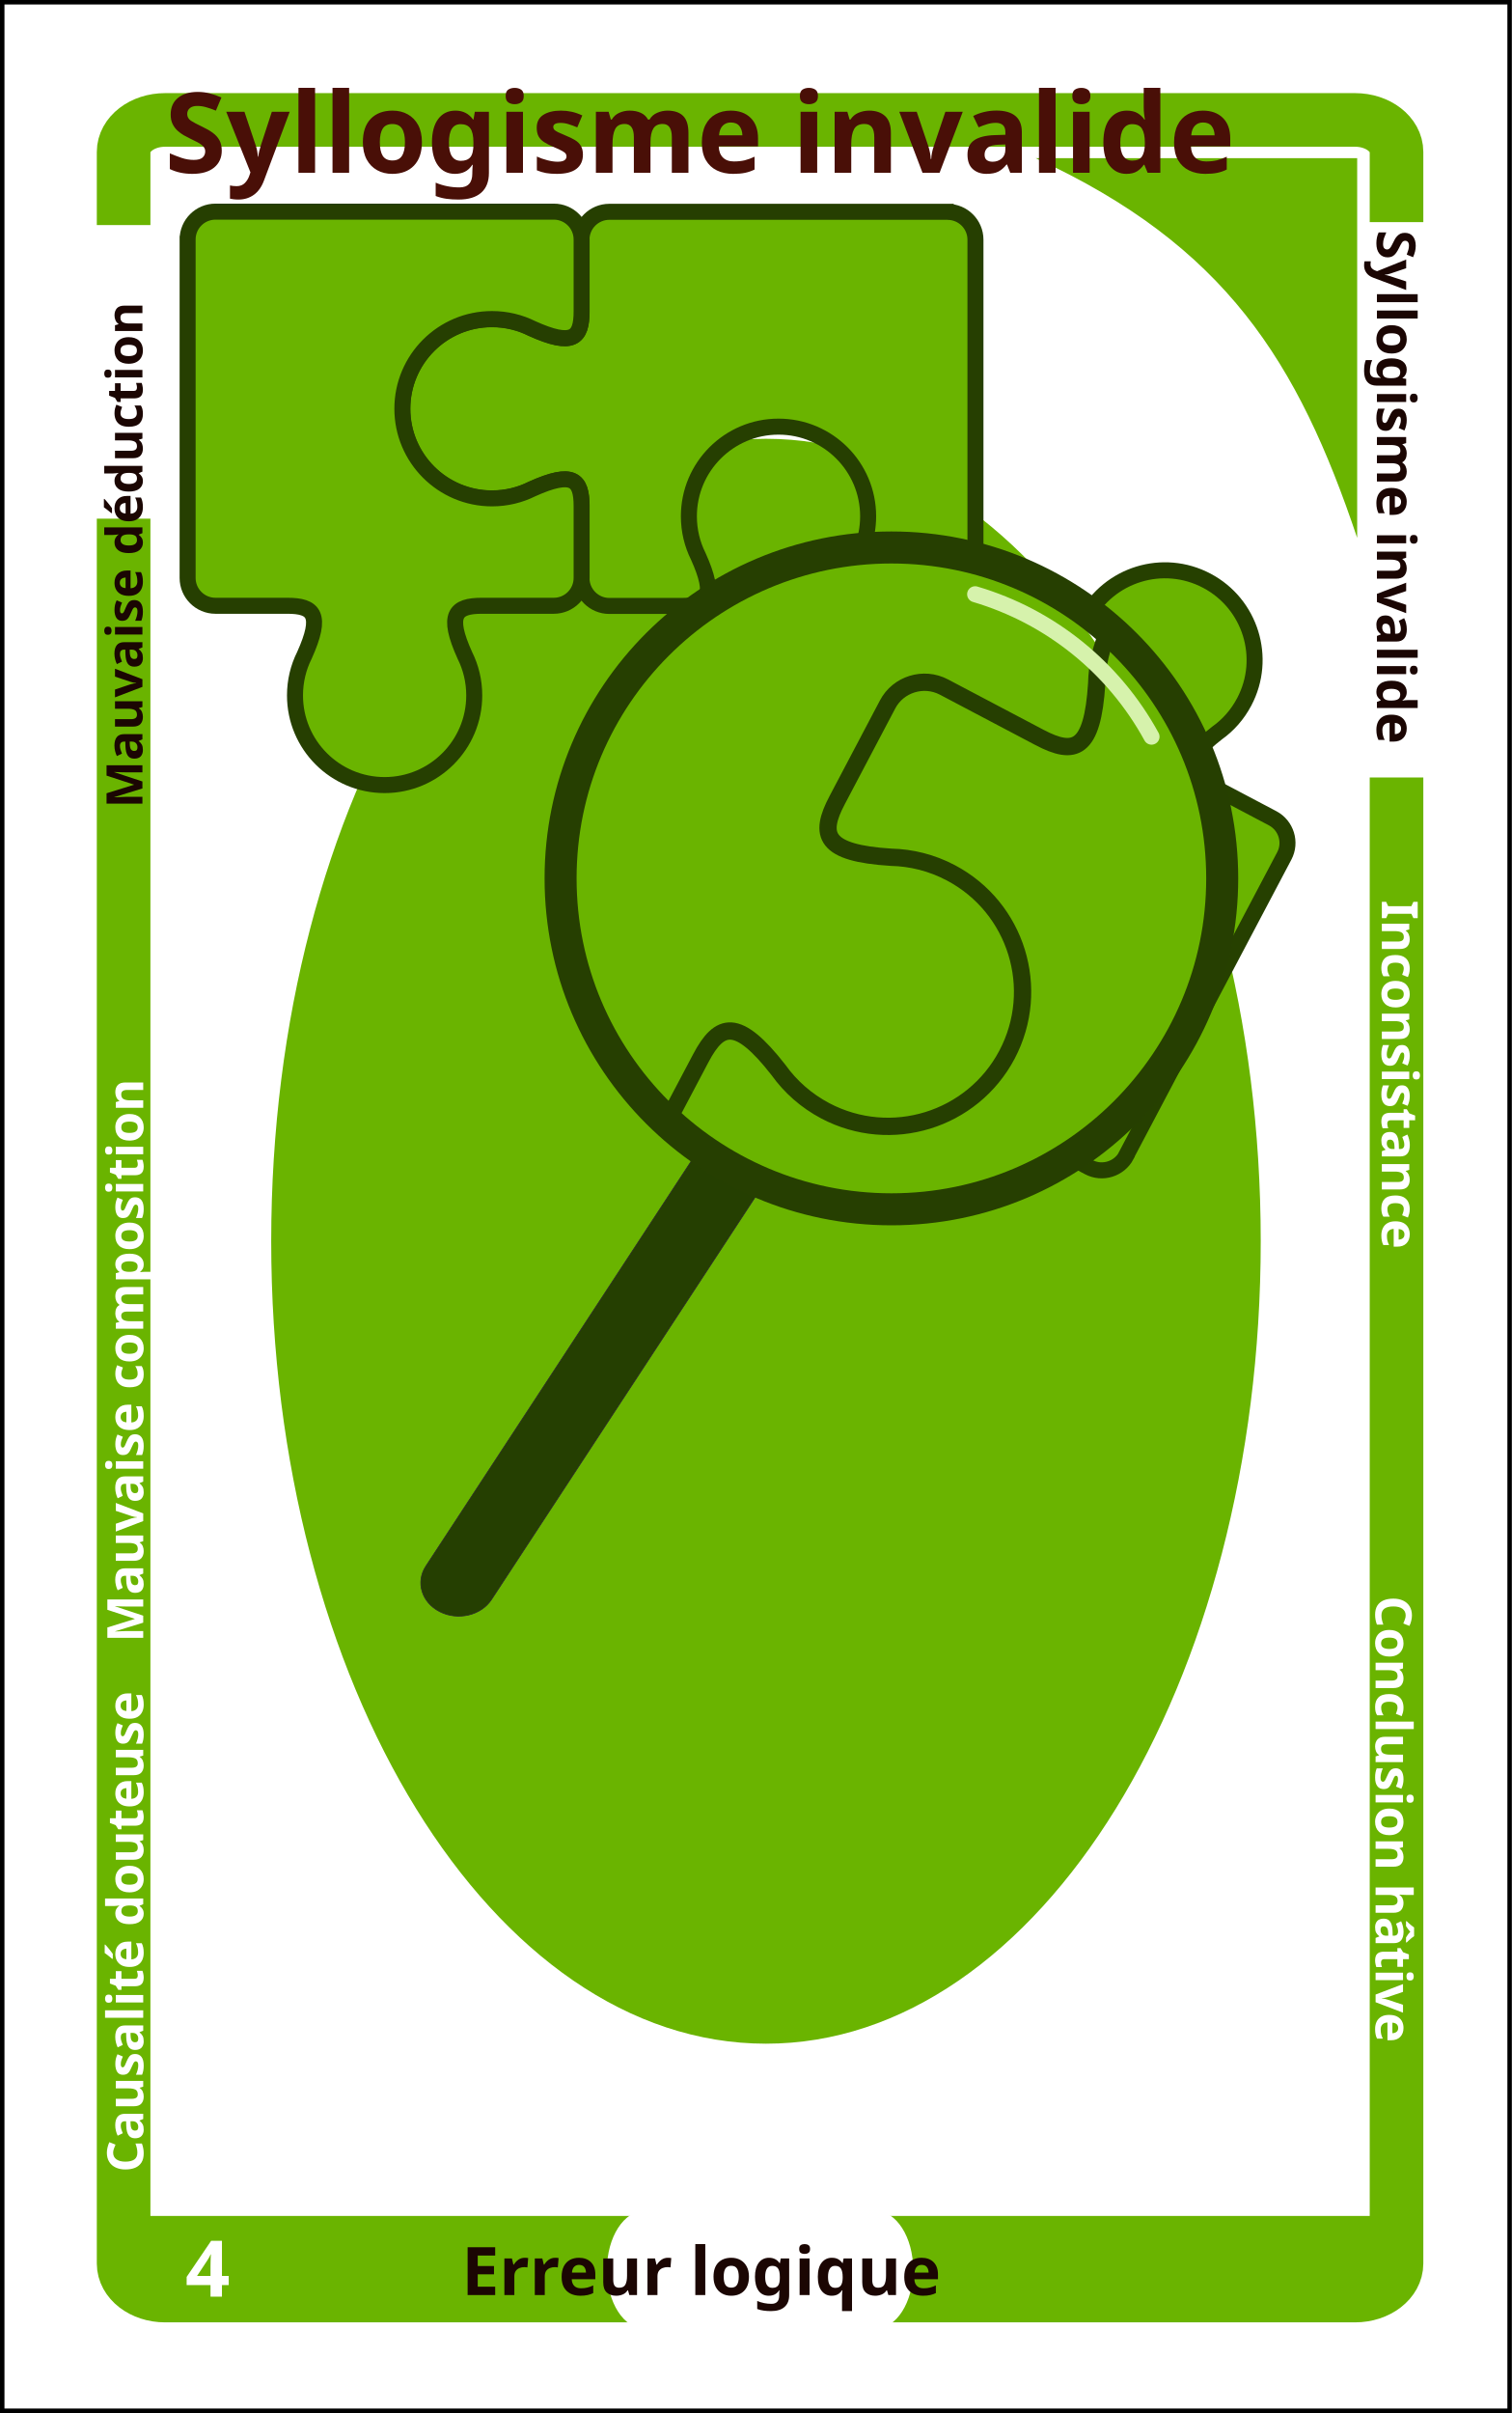
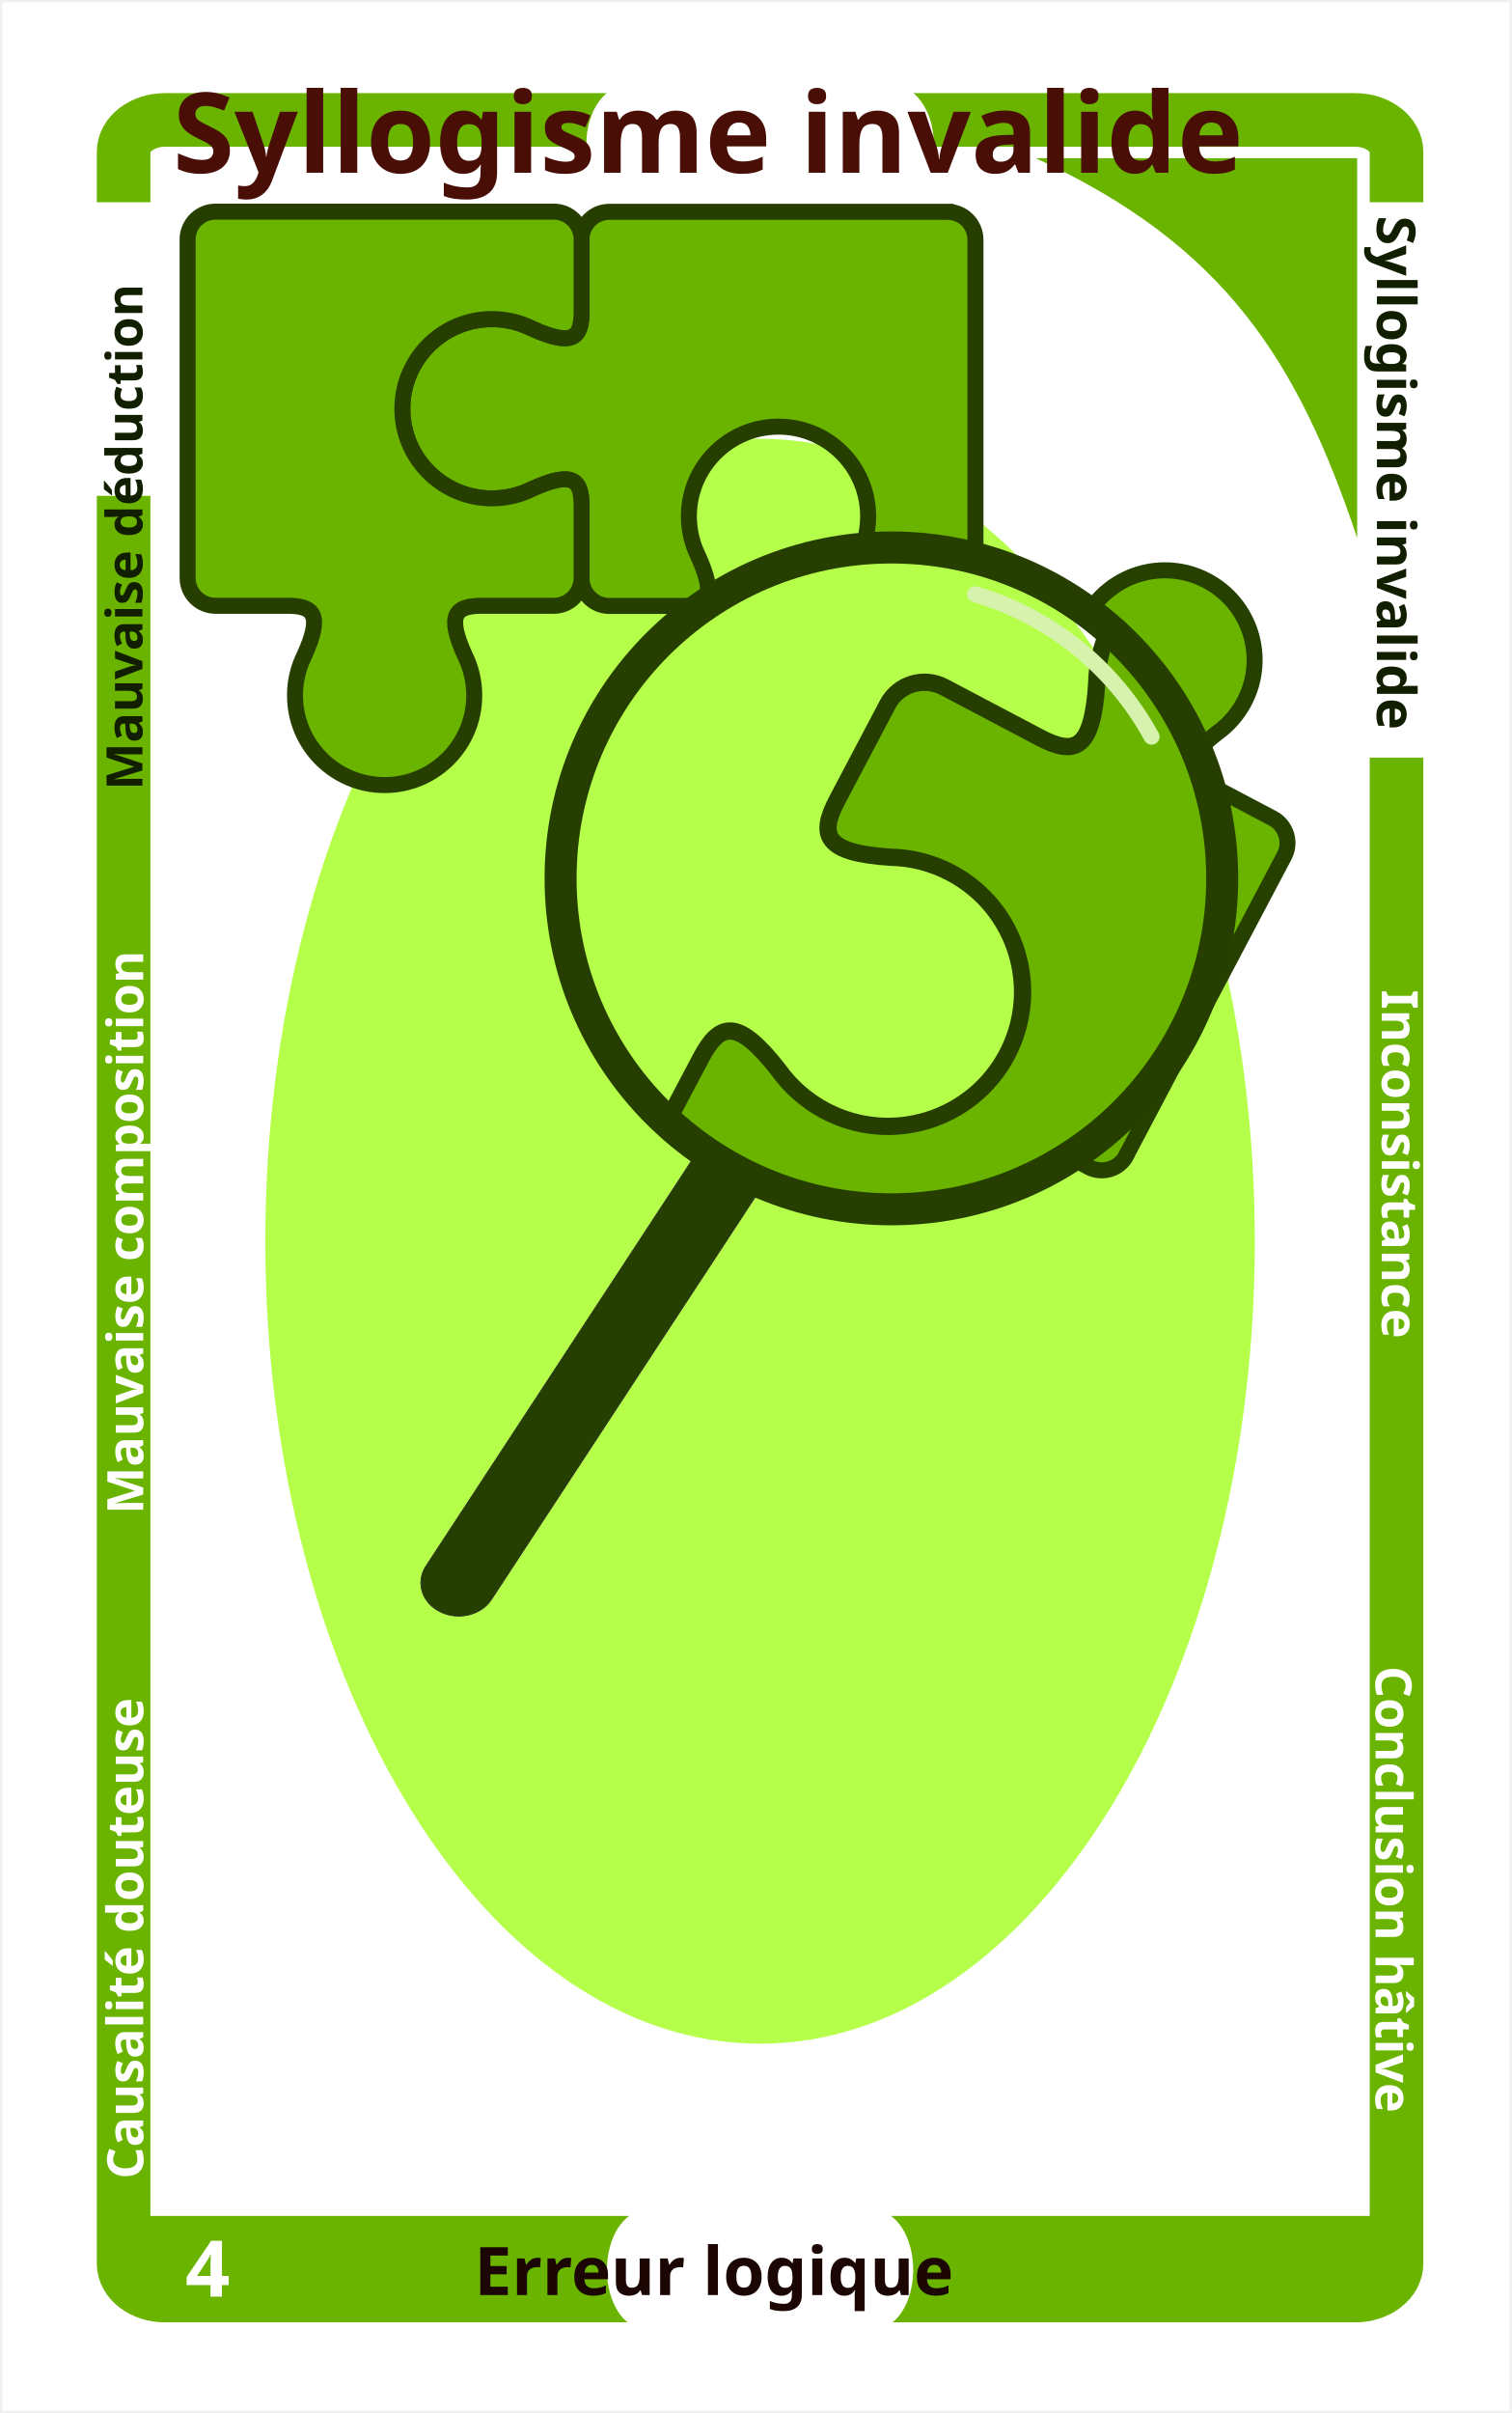
<svg xmlns="http://www.w3.org/2000/svg" height="152.428mm" id="svg6779" version="1.1" viewBox="0 0 338.5 540.1" width="95.532mm">
  <defs id="defs6781" />
  <g id="layer1" transform="translate(-190.75,-64.66936)">
-     <rect height="539.1" id="rect4326-0-3-6-4-3-2-61-6-9-9-5-0-7-0-5-8-8-9-4" style="fill:#ffffff;fill-opacity:1;stroke:#000000;stroke-opacity:1" width="337.5" x="191.25" y="65.169" />
+     <rect height="539.1" id="rect4326-0-3-6-4-3-2-61-6-9-9-5-0-7-0-5-8-8-9-4" style="fill:#ffffff;fill-opacity:1;stroke:none;stroke-opacity:1" width="337.5" x="191.25" y="65.169" />
    <rect height="486.971" id="rect2985-3-0-7-7-6-9-6-2-0-3-5-4-5-0-77-3-1-3-5-5-4-3-9-7-0-1-8" rx="9.294" ry="7.161" style="fill:#ffffff;fill-opacity:1;stroke:#6ab400;stroke-width:12;stroke-miterlimit:4;stroke-dasharray:none;stroke-dashoffset:0;stroke-opacity:1" width="285.002" x="218.427" y="91.512" />
-     <g id="g4435-8" transform="translate(1694.316,1481.214)">
-       <ellipse cx="-1332.067" cy="-1138.72" id="oval" rx="110.776" ry="179.613" style="fill:#6ab400;fill-opacity:1;stroke:none;stroke-width:3;stroke-miterlimit:4;stroke-dasharray:none;stroke-opacity:1" />
-       <path d="m -1199.695,-1381.147 v 85 c -13.254,-39.476 -29.508,-65.453 -72,-85 z" id="path9668-2-1-0-7-4-7" style="fill:#6ab400;fill-opacity:1;fill-rule:evenodd;stroke:none;stroke-width:1px;stroke-linecap:butt;stroke-linejoin:miter;stroke-opacity:1" />
-     </g>
-     <rect height="15" id="sfam_1_active" style="fill:#ffffff;fill-opacity:1;stroke:none;stroke-width:5.838;stroke-linecap:round;stroke-linejoin:bevel;stroke-miterlimit:4;stroke-dasharray:none;stroke-dashoffset:0;stroke-opacity:1;display:none;" transform="rotate(90)" width="65.714" x="484.422" y="-225.571" />
-     <rect height="15" id="sfam_2_active" style="fill:#ffffff;fill-opacity:1;stroke:none;stroke-width:5.838;stroke-linecap:round;stroke-linejoin:bevel;stroke-miterlimit:4;stroke-dasharray:none;stroke-dashoffset:0;stroke-opacity:1;display:none;" transform="rotate(90)" width="65.714" x="323.172" y="-225.571" />
-     <rect height="15" id="sfam_3_active" style="fill:#ffffff;fill-opacity:1;stroke:none;stroke-width:5.838;stroke-linecap:round;stroke-linejoin:bevel;stroke-miterlimit:4;stroke-dasharray:none;stroke-dashoffset:0;stroke-opacity:1" transform="rotate(90)" width="65.714" x="115.047" y="-225.571" />
-     <text id="sfam_3" style="font-style:normal;font-variant:normal;font-weight:bold;font-stretch:normal;font-size:11.25px;line-height:0%;font-family:stix;-inkscape-font-specification:'stix, bold';font-variant-ligatures:normal;font-variant-caps:normal;font-variant-numeric:normal;font-feature-settings:normal;text-align:end;letter-spacing:0px;word-spacing:0px;writing-mode:lr;text-anchor:end;fill:#1b0603;fill-opacity:1;stroke:none;" transform="rotate(-90)" x="-117.608" xml:space="preserve" y="222.637">
-       <tspan id="tspan4214-27-1-2-9-7-6-4-1-1-1-3-9-59-96-1-6-2-1-8-8-2-7-4-5-4-7-3" style="font-style:normal;font-variant:normal;font-weight:bold;font-stretch:normal;font-size:11.25px;line-height:0%;font-family:stix;-inkscape-font-specification:'stix, bold';font-variant-ligatures:normal;font-variant-caps:normal;font-variant-numeric:normal;font-feature-settings:normal;text-align:end;letter-spacing:0px;word-spacing:0px;writing-mode:lr;text-anchor:end;fill:#1b0603;fill-opacity:1;stroke:none;" x="-117.608" y="222.637">Mauvaise déduction</tspan>
+     <ellipse cx="360.928" cy="342.494" id="oval" rx="110.776" ry="179.613" style="fill:#b5ff4b;fill-opacity:1;stroke:none;stroke-width:3;stroke-miterlimit:4;stroke-dasharray:none;stroke-opacity:1" />
+     <path d="m 494.621,100.068 0,85 c -13.254,-39.476 -29.508,-65.453 -72,-85 z" id="path9668-2-1-0-7-4-7" style="fill:#6ab400;fill-opacity:1;fill-rule:evenodd;stroke:none;stroke-width:1px;stroke-linecap:butt;stroke-linejoin:miter;stroke-opacity:1" />
+     <rect height="15" id="sfam_1_active" style="fill:#ffffff;fill-opacity:1;stroke:none;stroke-width:5.838;stroke-linecap:round;stroke-linejoin:bevel;stroke-miterlimit:4;stroke-dasharray:none;stroke-dashoffset:0;stroke-opacity:1;display:none;" transform="matrix(0,1,-1,0,0,0)" width="65.714" x="489.784" y="-225.571" />
+     <rect height="15" id="sfam_2_active" style="fill:#ffffff;fill-opacity:1;stroke:none;stroke-width:5.838;stroke-linecap:round;stroke-linejoin:bevel;stroke-miterlimit:4;stroke-dasharray:none;stroke-dashoffset:0;stroke-opacity:1;display:none;" transform="matrix(0,1,-1,0,0,0)" width="65.714" x="300.014" y="-225.571" />
+     <rect height="15" id="sfam_3_active" style="fill:#ffffff;fill-opacity:1;stroke:none;stroke-width:5.838;stroke-linecap:round;stroke-linejoin:bevel;stroke-miterlimit:4;stroke-dasharray:none;stroke-dashoffset:0;stroke-opacity:1" transform="matrix(0,1,-1,0,0,0)" width="65.714" x="109.941" y="-225.571" />
+     <text id="sfam_3" style="font-style:normal;font-variant:normal;font-weight:bold;font-stretch:normal;font-size:11.25px;line-height:0%;font-family:stix;-inkscape-font-specification:'stix, bold';text-align:end;letter-spacing:0px;word-spacing:0px;writing-mode:lr-tb;text-anchor:end;fill:#121e00;fill-opacity:1;stroke:none" transform="matrix(0,-1,1,0,0,0)" x="-113.581" xml:space="preserve" y="222.637">
+       <tspan id="tspan4214-27-1-2-9-7-6-4-1-1-1-3-9-59-96-1-6-2-1-8-8-2-7-4-5-4-7-3" style="font-style:normal;font-variant:normal;font-weight:bold;font-stretch:normal;font-size:11.25px;line-height:0%;font-family:stix;-inkscape-font-specification:'stix, bold';text-align:end;letter-spacing:0px;word-spacing:0px;writing-mode:lr-tb;text-anchor:end;fill:#121e00;fill-opacity:1;stroke:none" x="-113.581" y="222.637">Mauvaise déduction</tspan>
    </text>
    <g id="illustration" transform="translate(186.6066,-39.77101)">
      <g id="655" transform="matrix(1.097615,0,0,1.097615,783.3613,-117.3763)">
        <path class="fil1 str1" d="m -516.6,245.283 h -69.029 c -3.119,0 -5.671,2.54 -5.671,5.671 v 14.673 c 0,5.415 -1.805,7.219 -10.116,3.476 -2.451,-1.226 -5.225,-1.916 -8.166,-1.916 -10.094,0 -18.282,8.189 -18.282,18.282 0,10.094 8.189,18.282 18.282,18.282 2.941,0 5.715,-0.691 8.166,-1.916 8.311,-3.755 10.116,-1.939 10.116,3.476 v 14.673 c 0,3.119 2.54,5.671 5.671,5.671 h 14.673 c 5.415,0 7.219,-1.805 3.476,-10.116 -1.226,-2.451 -1.916,-5.225 -1.916,-8.166 0,-10.094 8.189,-18.282 18.282,-18.282 10.094,0 18.282,8.189 18.282,18.282 0,2.351 -0.446,4.601 -1.248,6.662 1.983,-0.178 3.988,-0.267 6.016,-0.267 5.916,0 11.653,0.769 17.124,2.195 v -64.996 c 0,-3.119 -2.54,-5.671 -5.671,-5.671 l 0.022,0.022 z" id="path9544" style="clip-rule:evenodd;fill:#6ab400;fill-opacity:1;fill-rule:evenodd;stroke:#263f01;stroke-width:3.266;stroke-opacity:1;image-rendering:optimizeQuality;shape-rendering:geometricPrecision;text-rendering:geometricPrecision" />
        <path class="fil1 str1" d="m -671.648,250.921 v 69.029 c 0,3.119 2.54,5.671 5.671,5.671 h 14.673 c 5.415,0 7.219,1.805 3.476,10.116 -1.226,2.451 -1.916,5.225 -1.916,8.166 0,10.094 8.189,18.282 18.282,18.282 10.094,0 18.282,-8.189 18.282,-18.282 0,-2.941 -0.691,-5.715 -1.916,-8.166 -3.755,-8.311 -1.939,-10.116 3.476,-10.116 h 14.673 c 3.119,0 5.671,-2.54 5.671,-5.671 v -14.673 c 0,-5.415 -1.805,-7.219 -10.116,-3.476 -2.451,1.226 -5.225,1.916 -8.166,1.916 -10.094,0 -18.282,-8.189 -18.282,-18.282 0,-10.094 8.189,-18.282 18.282,-18.282 2.941,0 5.715,0.691 8.166,1.916 8.311,3.755 10.116,1.939 10.116,-3.476 v -14.673 c 0,-3.119 -2.54,-5.671 -5.671,-5.671 h -69.029 c -3.119,0 -5.671,2.54 -5.671,5.671 l 0.022,-0.022 z" id="path9546" style="clip-rule:evenodd;fill:#6ab400;fill-opacity:1;fill-rule:evenodd;stroke:#263f01;stroke-width:3.266;stroke-opacity:1;image-rendering:optimizeQuality;shape-rendering:geometricPrecision;text-rendering:geometricPrecision" />
        <path class="fil1 str1" d="m -480.172,437.68 32.231,-61.052 c 1.459,-2.752 0.39,-6.206 -2.362,-7.665 l -12.979,-6.852 c -4.791,-2.518 -5.526,-4.958 1.638,-10.55 2.239,-1.593 4.144,-3.721 5.526,-6.339 4.724,-8.935 1.292,-19.998 -7.632,-24.711 -8.913,-4.713 -19.931,-1.315 -24.677,7.565 0.212,0.178 0.412,0.357 0.624,0.546 l 0.301,0.267 c 0.323,0.29 0.646,0.579 0.958,0.869 0.111,0.1 0.223,0.201 0.323,0.301 0.301,0.29 0.602,0.568 0.902,0.858 0.111,0.1 0.223,0.212 0.323,0.323 l 0.869,0.869 0.334,0.334 c 0.267,0.279 0.535,0.557 0.791,0.836 0.123,0.134 0.256,0.267 0.379,0.401 0.178,0.189 0.357,0.39 0.524,0.579 0.134,0.145 0.256,0.29 0.39,0.434 0.245,0.279 0.49,0.557 0.724,0.836 0.123,0.134 0.234,0.279 0.357,0.423 0.245,0.29 0.479,0.579 0.724,0.869 0.123,0.145 0.234,0.29 0.345,0.434 0.223,0.279 0.446,0.568 0.668,0.858 0.123,0.167 0.256,0.323 0.379,0.49 0.178,0.245 0.368,0.479 0.546,0.724 0.156,0.212 0.312,0.423 0.468,0.646 0.134,0.189 0.267,0.379 0.401,0.557 0.189,0.279 0.39,0.557 0.579,0.836 0.123,0.189 0.245,0.368 0.379,0.557 0.167,0.256 0.345,0.512 0.512,0.769 0.134,0.212 0.267,0.412 0.401,0.624 0.145,0.223 0.29,0.457 0.423,0.68 0.145,0.234 0.29,0.468 0.423,0.702 0.145,0.234 0.29,0.479 0.423,0.724 0.111,0.201 0.234,0.39 0.345,0.59 0.167,0.29 0.334,0.579 0.49,0.88 0.089,0.167 0.178,0.323 0.267,0.49 0.178,0.334 0.357,0.668 0.535,1.014 0.078,0.156 0.167,0.323 0.245,0.479 0.178,0.345 0.345,0.691 0.524,1.047 0.078,0.145 0.145,0.301 0.212,0.457 0.167,0.345 0.323,0.691 0.479,1.036 0.067,0.145 0.134,0.301 0.201,0.446 0.145,0.323 0.29,0.646 0.423,0.98 0.056,0.145 0.123,0.29 0.178,0.423 0.156,0.368 0.301,0.735 0.446,1.103 0.056,0.134 0.1,0.256 0.156,0.39 0.156,0.39 0.301,0.791 0.457,1.192 0.044,0.134 0.1,0.267 0.145,0.401 0.145,0.401 0.29,0.813 0.423,1.214 0.044,0.123 0.078,0.245 0.123,0.368 0.145,0.423 0.279,0.836 0.412,1.259 0.033,0.1 0.067,0.212 0.1,0.312 0.134,0.434 0.267,0.858 0.39,1.292 l 0.056,0.212 c 0.123,0.434 0.245,0.869 0.357,1.315 l 0.067,0.267 c 0.111,0.457 0.223,0.902 0.334,1.359 l 0.067,0.301 c 0.1,0.457 0.201,0.914 0.301,1.37 l 0.056,0.29 0.267,1.404 c 0.011,0.089 0.033,0.178 0.044,0.267 0.089,0.479 0.167,0.969 0.245,1.459 0.011,0.056 0.011,0.111 0.022,0.167 0.078,0.49 0.145,0.98 0.201,1.471 l 0.022,0.134 c 0.067,0.501 0.123,1.003 0.178,1.515 l 0.022,0.234 c 0.044,0.49 0.089,0.992 0.134,1.482 l 0.022,0.256 c 0.033,0.49 0.067,0.992 0.089,1.493 0,0.089 0.011,0.167 0.011,0.256 0.022,0.512 0.044,1.014 0.056,1.526 v 0.178 c 0.011,0.535 0.022,1.081 0.022,1.615 0,0.524 -0.011,1.036 -0.022,1.56 0,0.111 0,0.223 -0.011,0.334 -0.011,0.501 -0.033,1.014 -0.056,1.515 0,0.078 -0.011,0.145 -0.011,0.223 -0.022,0.457 -0.056,0.914 -0.089,1.359 -0.011,0.1 -0.011,0.212 -0.022,0.312 -0.033,0.49 -0.078,0.98 -0.134,1.471 -0.011,0.111 -0.022,0.212 -0.033,0.323 -0.044,0.434 -0.1,0.88 -0.145,1.315 -0.011,0.078 -0.022,0.156 -0.033,0.245 -0.067,0.49 -0.134,0.969 -0.201,1.448 -0.022,0.123 -0.033,0.245 -0.056,0.368 -0.078,0.468 -0.156,0.947 -0.234,1.415 l -0.022,0.111 -0.267,1.404 c -0.022,0.123 -0.044,0.245 -0.078,0.368 -0.1,0.468 -0.201,0.936 -0.301,1.393 -0.022,0.089 -0.044,0.178 -0.067,0.279 -0.089,0.401 -0.189,0.802 -0.29,1.203 -0.033,0.123 -0.056,0.234 -0.089,0.357 -0.123,0.457 -0.234,0.902 -0.368,1.348 -0.033,0.123 -0.067,0.245 -0.1,0.357 l -0.334,1.136 c -0.033,0.1 -0.067,0.212 -0.1,0.312 -0.134,0.434 -0.279,0.869 -0.423,1.304 -0.044,0.145 -0.1,0.279 -0.145,0.423 -0.134,0.379 -0.267,0.758 -0.401,1.136 l -0.134,0.368 c -0.134,0.379 -0.279,0.746 -0.423,1.114 -0.056,0.156 -0.123,0.301 -0.178,0.457 -0.156,0.401 -0.323,0.813 -0.49,1.214 l -0.167,0.401 c -0.134,0.312 -0.267,0.613 -0.401,0.914 -0.067,0.156 -0.134,0.312 -0.212,0.468 -0.178,0.379 -0.357,0.769 -0.535,1.136 -0.078,0.156 -0.156,0.323 -0.234,0.479 -0.134,0.279 -0.267,0.557 -0.412,0.824 -0.078,0.156 -0.156,0.312 -0.234,0.457 -0.189,0.357 -0.379,0.724 -0.568,1.081 -0.1,0.178 -0.189,0.357 -0.29,0.535 -0.145,0.256 -0.29,0.524 -0.434,0.78 -0.134,0.234 -0.267,0.468 -0.412,0.702 -0.145,0.245 -0.29,0.501 -0.446,0.746 -0.111,0.189 -0.223,0.368 -0.334,0.557 -0.167,0.267 -0.334,0.546 -0.512,0.813 -0.156,0.234 -0.301,0.468 -0.457,0.713 l -0.401,0.602 c -0.123,0.189 -0.256,0.379 -0.379,0.568 -0.212,0.312 -0.423,0.613 -0.635,0.914 -0.134,0.189 -0.279,0.39 -0.412,0.579 -0.123,0.178 -0.256,0.356 -0.379,0.524 -0.212,0.29 -0.423,0.579 -0.646,0.858 l -0.434,0.568 c -0.156,0.201 -0.323,0.401 -0.479,0.602 -0.123,0.145 -0.234,0.29 -0.357,0.446 -0.267,0.334 -0.546,0.657 -0.813,0.992 l -0.334,0.401 c -0.178,0.212 -0.357,0.412 -0.535,0.624 -0.1,0.123 -0.212,0.234 -0.312,0.357 -0.301,0.345 -0.613,0.691 -0.925,1.025 -0.111,0.111 -0.212,0.234 -0.323,0.345 -0.624,0.657 -1.248,1.303 -1.894,1.939 l -0.29,0.29 c -0.39,0.379 -0.791,0.758 -1.192,1.136 -0.056,0.045 -0.1,0.1 -0.156,0.145 -0.223,0.201 -0.446,0.401 -0.668,0.613 -0.078,0.078 -0.167,0.145 -0.245,0.223 -0.401,0.357 -0.813,0.713 -1.226,1.058 -0.078,0.067 -0.145,0.123 -0.223,0.189 -0.234,0.201 -0.479,0.401 -0.713,0.59 l -0.111,0.089 c -0.457,0.368 -0.914,0.735 -1.381,1.092 -0.078,0.067 -0.167,0.123 -0.245,0.189 -0.746,0.568 -1.515,1.125 -2.284,1.671 l -0.256,0.178 c -0.512,0.357 -1.036,0.702 -1.56,1.047 l -0.011,0.011 7.732,4.089 c 2.752,1.459 6.205,0.39 7.665,-2.362 z" id="path9550" style="clip-rule:evenodd;fill:#6ab400;fill-opacity:1;fill-rule:evenodd;stroke:#264000;stroke-width:3.266;stroke-opacity:1;image-rendering:optimizeQuality;shape-rendering:geometricPrecision;text-rendering:geometricPrecision" />
        <path class="fil2 str2" d="m -623.044,521.457 63.19,-96.409 c 4.173,2.641 8.731,4.835 13.592,6.503 l -63.393,96.713 c -2.127,3.256 -6.857,4.362 -10.544,2.489 l -0.02,-0.01 c -3.697,-1.873 -4.953,-6.04 -2.826,-9.287 z" id="path9552" style="clip-rule:evenodd;fill:#253f01;fill-opacity:1;fill-rule:evenodd;stroke:#2b2a29;stroke-width:0.15;image-rendering:optimizeQuality;shape-rendering:geometricPrecision;text-rendering:geometricPrecision" />
        <path class="fil1" d="m -483.634,330.467 c -1.671,3.543 -2.496,7.286 -2.574,11.018 -0.858,13.625 -4.512,14.762 -11.687,10.974 l -19.486,-10.272 c -4.144,-2.172 -9.303,-0.579 -11.475,3.543 l -10.272,19.486 c -3.799,7.175 -2.663,10.829 10.974,11.687 4.122,0.089 8.311,1.114 12.199,3.175 13.403,7.086 18.516,23.675 11.453,37.077 -7.086,13.403 -23.675,18.516 -37.077,11.453 -3.888,-2.061 -7.108,-4.924 -9.514,-8.289 -8.4,-10.784 -12.055,-9.648 -15.854,-2.473 l -6.896,13.057 c 12.01,11.063 28.075,17.837 45.7,17.837 37.255,0 67.481,-30.225 67.481,-67.481 0,-20.221 -8.913,-38.369 -23.006,-50.747 l 0.022,-0.022 z" id="path9558" style="clip-rule:evenodd;fill:#6ab400;fill-opacity:1;fill-rule:evenodd;stroke:#263f01;stroke-width:3.527;stroke-miterlimit:4;stroke-dasharray:none;stroke-opacity:1;image-rendering:optimizeQuality;shape-rendering:geometricPrecision;text-rendering:geometricPrecision" />
        <path class="fil3 str4" d="m -511.007,323.27 c 15.363,4.534 28.298,14.973 35.985,29.044" id="path9562" style="clip-rule:evenodd;fill:#000000;fill-opacity:0;fill-rule:evenodd;stroke:#d6f2ac;stroke-width:3.266;stroke-linecap:round;stroke-opacity:1;image-rendering:optimizeQuality;shape-rendering:geometricPrecision;text-rendering:geometricPrecision" />
        <circle class="fil3 str5" cx="-528.086" cy="381.214" id="circle9564" r="67.481" style="clip-rule:evenodd;fill:none;fill-rule:evenodd;stroke:#263f01;stroke-width:6.531;stroke-opacity:1;image-rendering:optimizeQuality;shape-rendering:geometricPrecision;text-rendering:geometricPrecision" />
      </g>
    </g>
-     <g id="g19999">
-       <rect height="17.763" id="rect5818-6-6-9-3-0" style="fill:#6ab400;fill-opacity:1;stroke:none;stroke-width:0.914;stroke-linecap:round;stroke-linejoin:bevel;stroke-miterlimit:4;stroke-dasharray:none;stroke-dashoffset:0;stroke-opacity:1" width="278.215" x="221.82" y="560.663" />
-       <text id="fam_num" style="font-style:normal;font-weight:normal;line-height:0%;font-family:sans-serif;letter-spacing:0px;word-spacing:0px;fill:#000000;fill-opacity:1;stroke:none" x="232.243" xml:space="preserve" y="578.733">
-         <tspan id="tspan5667-04-4-6-18-8-8-0-0-1-5-7-0-9-2-1-9-1-5-0" style="font-style:normal;font-variant:normal;font-weight:bold;font-stretch:normal;font-size:17.5px;line-height:1.25;font-family:STIX;-inkscape-font-specification:'STIX Bold';fill:#ffffff" x="232.243" y="578.733">4</tspan>
-       </text>
-       <rect height="15" id="ssfam_1_active" style="fill:#ffffff;fill-opacity:1;stroke:none;stroke-width:5.838;stroke-linecap:round;stroke-linejoin:bevel;stroke-miterlimit:4;stroke-dasharray:none;stroke-dashoffset:0;stroke-opacity:1;display:none;" transform="rotate(90)" width="124.303" x="418.137" y="-510.97" />
-       <rect height="15" id="ssfam_2_active" style="fill:#ffffff;fill-opacity:1;stroke:none;stroke-width:5.838;stroke-linecap:round;stroke-linejoin:bevel;stroke-miterlimit:4;stroke-dasharray:none;stroke-dashoffset:0;stroke-opacity:1;display:none;" transform="rotate(90)" width="124.303" x="273.762" y="-510.97" />
-       <rect height="15" id="ssfam_3_active" style="fill:#ffffff;fill-opacity:1;stroke:none;stroke-width:5.838;stroke-linecap:round;stroke-linejoin:bevel;stroke-miterlimit:4;stroke-dasharray:none;stroke-dashoffset:0;stroke-opacity:1" transform="rotate(90)" width="124.303" x="114.387" y="-510.97" />
-       <text id="sfam_2" style="font-style:normal;font-variant:normal;font-weight:bold;font-stretch:normal;font-size:11.25px;line-height:0%;font-family:stix;-inkscape-font-specification:'stix, bold';font-variant-ligatures:normal;font-variant-caps:normal;font-variant-numeric:normal;font-feature-settings:normal;text-align:center;letter-spacing:0px;word-spacing:0px;writing-mode:lr-tb;text-anchor:middle;fill:#FFFFFF;fill-opacity:1;stroke:none" transform="rotate(-90)" x="-358.956" xml:space="preserve" y="222.816">
-         <tspan id="tspan4214-27-1-2-9-7-6-4-1-1-1-9-8-7-7-0-88-0-1-6-8-0-3-2" style="font-style:normal;font-variant:normal;font-weight:bold;font-stretch:normal;font-size:11.25px;line-height:0%;font-family:stix;-inkscape-font-specification:'stix, bold';font-variant-ligatures:normal;font-variant-caps:normal;font-variant-numeric:normal;font-feature-settings:normal;text-align:center;letter-spacing:0px;word-spacing:0px;writing-mode:lr-tb;text-anchor:middle;fill:#FFFFFF;fill-opacity:1;stroke:none" x="-358.956" y="222.816">Mauvaise composition</tspan>
-       </text>
-       <text id="ssfam_3" style="font-style:normal;font-variant:normal;font-weight:bold;font-stretch:normal;font-size:12px;line-height:0%;font-family:stix;-inkscape-font-specification:'stix, bold';font-variant-ligatures:normal;font-variant-caps:normal;font-variant-numeric:normal;font-feature-settings:normal;text-align:start;letter-spacing:0px;word-spacing:0px;writing-mode:lr-tb;text-anchor:start;fill:#1b0603;fill-opacity:1;stroke:none" transform="rotate(90)" x="116.146" xml:space="preserve" y="-499.042">
-         <rect height="23.571" id="rect13148-3-36-1-5-8-4" rx="12.182" ry="9.778" style="fill:#ffffff;fill-opacity:1;stroke:none;stroke-width:5.838;stroke-linecap:round;stroke-linejoin:bevel;stroke-miterlimit:4;stroke-dasharray:none;stroke-dashoffset:0;stroke-opacity:1" width="143.571" x="289.142" y="83.512" />
-         <tspan id="tspan4214-27-1-2-9-7-6-4-1-1-1-3-9-59-96-1-318-6-04-1-7-5-8-9-0-1-9" style="font-style:normal;font-variant:normal;font-weight:bold;font-stretch:normal;font-size:12px;line-height:0%;font-family:stix;-inkscape-font-specification:'stix, bold';font-variant-ligatures:normal;font-variant-caps:normal;font-variant-numeric:normal;font-feature-settings:normal;text-align:start;letter-spacing:0px;word-spacing:0px;writing-mode:lr-tb;text-anchor:start;fill:#1b0603;fill-opacity:1;stroke:none" x="116.146" y="-499.042">Syllogisme invalide</tspan>
-       </text>
-       <rect height="26.429" id="rect13148-3-3-2-4-1-4-5" rx="8.471" ry="15" style="fill:#ffffff;fill-opacity:1;stroke:none;stroke-width:5.838;stroke-linecap:round;stroke-linejoin:bevel;stroke-miterlimit:4;stroke-dasharray:none;stroke-dashoffset:0;stroke-opacity:1" width="68.571" x="326.642" y="559.498" />
-       <text id="ssfam_2" style="font-style:normal;font-variant:normal;font-weight:bold;font-stretch:normal;font-size:11.25px;line-height:0%;font-family:stix;-inkscape-font-specification:'stix, bold';font-variant-ligatures:normal;font-variant-caps:normal;font-variant-numeric:normal;font-feature-settings:normal;text-align:center;letter-spacing:0px;word-spacing:0px;writing-mode:lr-tb;text-anchor:middle;fill:#FFFFFF;fill-opacity:1;stroke:none" transform="rotate(90)" x="315.409" xml:space="preserve" y="-500.142">
-         <tspan id="tspan4214-27-1-2-9-7-6-4-1-1-1-9-41-5-8-6-2-8-2-8-38-3-6" style="font-style:normal;font-variant:normal;font-weight:bold;font-stretch:normal;font-size:11.25px;line-height:0%;font-family:stix;-inkscape-font-specification:'stix, bold';font-variant-ligatures:normal;font-variant-caps:normal;font-variant-numeric:normal;font-feature-settings:normal;text-align:center;letter-spacing:0px;word-spacing:0px;writing-mode:lr-tb;text-anchor:middle;fill:#FFFFFF;fill-opacity:1;stroke:none" x="315.409" y="-500.142">Inconsistance</tspan>
-       </text>
-       <text id="ssfam_1" style="font-style:normal;font-variant:normal;font-weight:bold;font-stretch:normal;font-size:11.25px;line-height:0%;font-family:stix;-inkscape-font-specification:'stix, bold';font-variant-ligatures:normal;font-variant-caps:normal;font-variant-numeric:normal;font-feature-settings:normal;text-align:end;letter-spacing:0px;word-spacing:0px;writing-mode:lr;text-anchor:end;fill:#FFFFFF;fill-opacity:1;stroke:none;" transform="rotate(90)" x="542.286" xml:space="preserve" y="-498.742">
-         <tspan id="tspan4214-27-1-2-9-7-6-4-1-1-1-85-85-5-76-3-4-8-7-5-1-0-2" style="font-style:normal;font-variant:normal;font-weight:bold;font-stretch:normal;font-size:11.25px;line-height:0%;font-family:stix;-inkscape-font-specification:'stix, bold';font-variant-ligatures:normal;font-variant-caps:normal;font-variant-numeric:normal;font-feature-settings:normal;text-align:end;letter-spacing:0px;word-spacing:0px;writing-mode:lr;text-anchor:end;fill:#FFFFFF;fill-opacity:1;stroke:none;" x="542.286" y="-498.742">Conclusion hâtive</tspan>
-       </text>
-       <text id="text" style="font-style:normal;font-variant:normal;font-weight:bold;font-stretch:normal;line-height:0%;font-family:STIX;-inkscape-font-specification:'STIX Bold';text-align:end;letter-spacing:0px;word-spacing:0px;text-anchor:end;fill:#490f07;fill-opacity:1;stroke:none" x="361.488" xml:space="preserve" y="103.337">
-         <tspan id="tspan7135" style="font-style:normal;font-variant:normal;font-weight:bold;font-stretch:normal;font-size:25px;line-height:100%;font-family:STIX;-inkscape-font-specification:'STIX Bold';text-align:center;text-anchor:middle;fill:#490f07;fill-opacity:1" x="361.488" y="103.337">Syllogisme invalide</tspan>
-         <tspan id="tspan5338" style="font-style:normal;font-variant:normal;font-weight:bold;font-stretch:normal;font-size:25px;line-height:100%;font-family:STIX;-inkscape-font-specification:'STIX Bold';text-align:center;text-anchor:middle;fill:#490f07;fill-opacity:1" x="361.488" y="128.337" />
-       </text>
-       <text id="sfam_1" style="font-style:normal;font-variant:normal;font-weight:bold;font-stretch:normal;font-size:11.25px;line-height:0%;font-family:stix;-inkscape-font-specification:'stix, bold';font-variant-ligatures:normal;font-variant-caps:normal;font-variant-numeric:normal;font-feature-settings:normal;text-align:start;letter-spacing:0px;word-spacing:0px;writing-mode:lr-tb;text-anchor:start;fill:#FFFFFF;fill-opacity:1;stroke:none" transform="rotate(-90)" x="-550.918" xml:space="preserve" y="222.816">
-         <tspan id="tspan4214-27-1-2-9-7-6-4-1-1-1-85-8-3-3-2-9-0-8-7-9-6-4-0" style="font-style:normal;font-variant:normal;font-weight:bold;font-stretch:normal;font-size:11.25px;line-height:0%;font-family:stix;-inkscape-font-specification:'stix, bold';font-variant-ligatures:normal;font-variant-caps:normal;font-variant-numeric:normal;font-feature-settings:normal;text-align:start;letter-spacing:0px;word-spacing:0px;writing-mode:lr-tb;text-anchor:start;fill:#FFFFFF;fill-opacity:1;stroke:none" x="-550.918" y="222.816">Causalité douteuse</tspan>
-       </text>
-       <text id="text4212-1-29-1-2-8-9-0-9-67-9-6-3-5-23-0-1-7-3-2-3-4-7-8-8-8-4" style="font-style:normal;font-variant:normal;font-weight:bold;font-stretch:normal;font-size:15px;line-height:0%;font-family:STIX;-inkscape-font-specification:'STIX, Bold';font-variant-ligatures:normal;font-variant-caps:normal;font-variant-numeric:normal;font-feature-settings:normal;text-align:center;letter-spacing:0px;word-spacing:0px;writing-mode:lr-tb;text-anchor:middle;fill:#1b0603;fill-opacity:1;stroke:none" x="361.407" xml:space="preserve" y="578.368">
-         <tspan id="tspan3846" style="font-style:normal;font-variant:normal;font-weight:bold;font-stretch:normal;font-size:15px;line-height:1.25;font-family:STIX;-inkscape-font-specification:'STIX, Bold';font-variant-ligatures:normal;font-variant-caps:normal;font-variant-numeric:normal;font-feature-settings:normal;text-align:center;writing-mode:lr-tb;text-anchor:middle;fill:#1b0603;fill-opacity:1" x="361.407" y="578.368">Erreur
+     <rect height="17.763" id="rect5818-6-6-9-3-0" style="fill:#6ab400;fill-opacity:1;stroke:none;stroke-width:0.914;stroke-linecap:round;stroke-linejoin:bevel;stroke-miterlimit:4;stroke-dasharray:none;stroke-dashoffset:0;stroke-opacity:1" width="278.215" x="221.82" y="560.663" />
+     <text id="fam_num" style="font-style:normal;font-weight:normal;line-height:0%;font-family:sans-serif;letter-spacing:0px;word-spacing:0px;fill:#000000;fill-opacity:1;stroke:none" x="232.243" xml:space="preserve" y="578.733">
+       <tspan id="tspan5667-04-4-6-18-8-8-0-0-1-5-7-0-9-2-1-9-1-5-0" style="font-style:normal;font-variant:normal;font-weight:bold;font-stretch:normal;font-size:17.5px;line-height:1.25;font-family:STIX;-inkscape-font-specification:'STIX Bold';fill:#ffffff" x="232.243" y="578.733">4</tspan>
+     </text>
+     <rect height="15" id="ssfam_1_active" style="fill:#ffffff;fill-opacity:1;stroke:none;stroke-width:5.838;stroke-linecap:round;stroke-linejoin:bevel;stroke-miterlimit:4;stroke-dasharray:none;stroke-dashoffset:0;stroke-opacity:1;display:none;" transform="matrix(0,1,-1,0,0,0)" width="124.303" x="431.195" y="-510.97" />
+     <rect height="15" id="ssfam_2_active" style="fill:#ffffff;fill-opacity:1;stroke:none;stroke-width:5.838;stroke-linecap:round;stroke-linejoin:bevel;stroke-miterlimit:4;stroke-dasharray:none;stroke-dashoffset:0;stroke-opacity:1;display:none;" transform="matrix(0,1,-1,0,0,0)" width="124.303" x="270.72" y="-510.97" />
+     <rect height="15" id="ssfam_3_active" style="fill:#ffffff;fill-opacity:1;stroke:none;stroke-width:5.838;stroke-linecap:round;stroke-linejoin:bevel;stroke-miterlimit:4;stroke-dasharray:none;stroke-dashoffset:0;stroke-opacity:1" transform="matrix(0,1,-1,0,0,0)" width="124.303" x="109.941" y="-510.97" />
+     <text id="sfam_2" style="font-style:normal;font-variant:normal;font-weight:bold;font-stretch:normal;font-size:11.25px;line-height:0%;font-family:stix;-inkscape-font-specification:'stix, bold';text-align:center;letter-spacing:0px;word-spacing:0px;writing-mode:lr-tb;text-anchor:middle;fill:#FFFFFF;fill-opacity:1;stroke:none" transform="matrix(0,-1,1,0,0,0)" x="-333.203" xml:space="preserve" y="222.816">
+       <tspan id="tspan4214-27-1-2-9-7-6-4-1-1-1-9-8-7-7-0-88-0-1-6-8-0-3-2" style="font-style:normal;font-variant:normal;font-weight:bold;font-stretch:normal;font-size:11.25px;line-height:0%;font-family:stix;-inkscape-font-specification:'stix, bold';text-align:center;letter-spacing:0px;word-spacing:0px;writing-mode:lr-tb;text-anchor:middle;fill:#FFFFFF;fill-opacity:1;stroke:none" x="-333.203" y="222.816">Mauvaise composition</tspan>
+     </text>
+     <text id="ssfam_3" style="font-style:normal;font-variant:normal;font-weight:bold;font-stretch:normal;font-size:12px;line-height:0%;font-family:stix;-inkscape-font-specification:'stix, bold';text-align:start;letter-spacing:0px;word-spacing:0px;writing-mode:lr-tb;text-anchor:start;fill:#121e00;fill-opacity:1;stroke:none" transform="matrix(0,1,-1,0,0,0)" x="112.969" xml:space="preserve" y="-499.042">
+       <rect height="23.571" id="rect13148-3-36-1-5-8-4" rx="12.182" ry="9.778" style="fill:#ffffff;fill-opacity:1;stroke:none;stroke-width:5.838;stroke-linecap:round;stroke-linejoin:bevel;stroke-miterlimit:4;stroke-dasharray:none;stroke-dashoffset:0;stroke-opacity:1" width="143.571" x="289.142" y="83.512" />
+       <tspan id="tspan4214-27-1-2-9-7-6-4-1-1-1-3-9-59-96-1-318-6-04-1-7-5-8-9-0-1-9" style="font-style:normal;font-variant:normal;font-weight:bold;font-stretch:normal;font-size:12px;line-height:0%;font-family:stix;-inkscape-font-specification:'stix, bold';text-align:start;letter-spacing:0px;word-spacing:0px;writing-mode:lr-tb;text-anchor:start;fill:#121e00;fill-opacity:1;stroke:none" x="112.969" y="-499.042">Syllogisme invalide</tspan>
+     </text>
+     <rect height="26.429" id="rect13148-3-3-2-4-1-4-5" rx="8.471" ry="15" style="fill:#ffffff;fill-opacity:1;stroke:none;stroke-width:5.838;stroke-linecap:round;stroke-linejoin:bevel;stroke-miterlimit:4;stroke-dasharray:none;stroke-dashoffset:0;stroke-opacity:1" width="68.571" x="326.642" y="559.498" />
+     <text id="ssfam_2" style="font-style:normal;font-variant:normal;font-weight:bold;font-stretch:normal;font-size:11.25px;line-height:0%;font-family:stix;-inkscape-font-specification:'stix, bold';text-align:center;letter-spacing:0px;word-spacing:0px;writing-mode:lr-tb;text-anchor:middle;fill:#FFFFFF;fill-opacity:1;stroke:none" transform="matrix(0,1,-1,0,0,0)" x="332.54" xml:space="preserve" y="-500.142">
+       <tspan id="tspan4214-27-1-2-9-7-6-4-1-1-1-9-41-5-8-6-2-8-2-8-38-3-6" style="font-style:normal;font-variant:normal;font-weight:bold;font-stretch:normal;font-size:11.25px;line-height:0%;font-family:stix;-inkscape-font-specification:'stix, bold';text-align:center;letter-spacing:0px;word-spacing:0px;writing-mode:lr-tb;text-anchor:middle;fill:#FFFFFF;fill-opacity:1;stroke:none" x="332.54" y="-500.142">Inconsistance</tspan>
+     </text>
+     <text id="ssfam_1" style="font-style:normal;font-variant:normal;font-weight:bold;font-stretch:normal;font-size:11.25px;line-height:0%;font-family:stix;-inkscape-font-specification:'stix, bold';text-align:end;letter-spacing:0px;word-spacing:0px;writing-mode:lr-tb;text-anchor:end;fill:#FFFFFF;fill-opacity:1;stroke:none" transform="matrix(0,1,-1,0,0,0)" x="552.162" xml:space="preserve" y="-498.742">
+       <tspan id="tspan4214-27-1-2-9-7-6-4-1-1-1-85-85-5-76-3-4-8-7-5-1-0-2" style="font-style:normal;font-variant:normal;font-weight:bold;font-stretch:normal;font-size:11.25px;line-height:0%;font-family:stix;-inkscape-font-specification:'stix, bold';text-align:end;letter-spacing:0px;word-spacing:0px;writing-mode:lr-tb;text-anchor:end;fill:#FFFFFF;fill-opacity:1;stroke:none" x="552.162" y="-498.742">Conclusion hâtive</tspan>
+     </text>
+     <rect height="26.429" id="rect13148-3-3-2-4-1-4-5-3" rx="9.604" ry="15" style="fill:#ffffff;fill-opacity:1;stroke:none;stroke-width:5.838;stroke-linecap:round;stroke-linejoin:bevel;stroke-miterlimit:4;stroke-dasharray:none;stroke-dashoffset:0;stroke-opacity:1" width="77.751" x="322.053" y="83.512" />
+     <text id="text" style="font-style:normal;font-variant:normal;font-weight:bold;font-stretch:normal;line-height:0%;font-family:stix;-inkscape-font-specification:'stix bold';text-align:end;letter-spacing:0px;word-spacing:0px;text-anchor:end;fill:#2f5000;fill-opacity:1;stroke:none" x="360.19" xml:space="preserve" y="103.337">
+       <tspan id="tspan7135" style="font-style:normal;font-variant:normal;font-weight:bold;font-stretch:normal;font-size:25px;line-height:100%;font-family:STIX;-inkscape-font-specification:'STIX Bold';text-align:center;text-anchor:middle;fill:#490f07;fill-opacity:1" x="360.19" y="103.337">Syllogisme invalide</tspan>
+       <tspan id="tspan5338" style="font-style:normal;font-variant:normal;font-weight:bold;font-stretch:normal;font-size:25px;line-height:100%;font-family:STIX;-inkscape-font-specification:'STIX Bold';text-align:center;text-anchor:middle;fill:#490f07;fill-opacity:1" x="360.19" y="128.337" />
+     </text>
+     <text id="sfam_1" style="font-style:normal;font-variant:normal;font-weight:bold;font-stretch:normal;font-size:11.25px;line-height:0%;font-family:stix;-inkscape-font-specification:'stix, bold';text-align:start;letter-spacing:0px;word-spacing:0px;writing-mode:lr-tb;text-anchor:start;fill:#FFFFFF;fill-opacity:1;stroke:none" transform="matrix(0,-1,1,0,0,0)" x="-552.41" xml:space="preserve" y="222.816">
+       <tspan id="tspan4214-27-1-2-9-7-6-4-1-1-1-85-8-3-3-2-9-0-8-7-9-6-4-0" style="font-style:normal;font-variant:normal;font-weight:bold;font-stretch:normal;font-size:11.25px;line-height:0%;font-family:stix;-inkscape-font-specification:'stix, bold';text-align:start;letter-spacing:0px;word-spacing:0px;writing-mode:lr-tb;text-anchor:start;fill:#FFFFFF;fill-opacity:1;stroke:none" x="-552.41" y="222.816">Causalité douteuse</tspan>
+     </text>
+     <text id="text4212-1-29-1-2-8-9-0-9-67-9-6-3-5-23-0-1-7-3-2-3-4-7-8-8-8-4" style="font-style:normal;font-variant:normal;font-weight:bold;font-stretch:normal;font-size:15px;line-height:0%;font-family:STIX;-inkscape-font-specification:'STIX, Bold';text-align:center;letter-spacing:0px;word-spacing:0px;writing-mode:lr-tb;text-anchor:middle;fill:#1b0603;fill-opacity:1;stroke:none" x="360.335" xml:space="preserve" y="578.368">
+       <tspan id="tspan3846" style="font-style:normal;font-variant:normal;font-weight:bold;font-stretch:normal;font-size:15px;line-height:1.25;font-family:STIX;-inkscape-font-specification:'STIX, Bold';text-align:center;writing-mode:lr-tb;text-anchor:middle;fill:#1b0603;fill-opacity:1" x="360.335" y="578.368">Erreur
logique</tspan>
-       </text>
-       <flowRoot id="desc" style="font-style:normal;font-variant:normal;font-weight:bold;font-stretch:normal;line-height:0.01%;font-family:STIX;-inkscape-font-specification:'STIX Bold';text-align:center;letter-spacing:0px;word-spacing:0px;text-anchor:middle;fill:#1b0603;fill-opacity:1;stroke:none" transform="translate(352.7261,998.0622)" xml:space="preserve">
-         <flowRegion id="flowRegion5390-2-2-5-6-3-9-94-3-6-8-8-5-1-8-5-4-6-9-15-2">
-           <rect height="77.284" id="rect5392-7-0-4-8-6-2-8-5-84-3-3-4-2-2-3-3-0-1-9-8" style="font-style:normal;font-variant:normal;font-weight:bold;font-stretch:normal;font-size:15px;line-height:100%;font-family:stix;-inkscape-font-specification:'stix bold';text-align:center;text-anchor:middle;fill:#6ab400;fill-opacity:1" width="264.064" x="-123.227" y="-557.274" />
-         </flowRegion>
-         <flowPara id="flowPara5394-0-2-4-9-0-06-12-6-8-2-1-8-0-3-8-0-7-0-8-9" style="font-style:normal;font-variant:normal;font-weight:bold;font-stretch:normal;font-size:15px;line-height:100%;font-family:STIX;-inkscape-font-specification:'STIX Bold';text-align:center;text-anchor:middle;fill:#1b0603;fill-opacity:1">Vous construisez un discours en trois étapes - si, or, donc - sans prêter attention à la validité du raisonnement.</flowPara>
-       </flowRoot>
-       <flowRoot id="example" style="font-style:normal;font-variant:normal;font-weight:bold;font-stretch:normal;line-height:0.01%;font-family:STIX;-inkscape-font-specification:'STIX Bold';text-align:center;letter-spacing:0px;word-spacing:0px;text-anchor:middle;fill:#1b0603;fill-opacity:1;stroke:none" transform="translate(228.452,510.3801)" xml:space="preserve">
-         <flowRegion id="flowRegion5390-2-2-5-6-3-9-94-3-17-8-6-9-1-6-0-9-6-1-59-1-8">
-           <rect height="49.598" id="rect5392-7-0-4-8-6-2-8-5-7-1-2-6-5-5-9-91-21-0-4-0-0" style="font-style:normal;font-variant:normal;font-weight:bold;font-stretch:normal;font-size:15px;line-height:100%;font-family:stix;-inkscape-font-specification:'stix bold';text-align:center;text-anchor:middle;fill:#6ab400;fill-opacity:1;stroke-width:0.587" width="267.68" x="0" y="0" />
-         </flowRegion>
-         <flowPara id="flowPara5394-0-2-4-9-0-06-12-6-9-2-2-4-4-0-4-4-2-1-8-30-2" style="font-style:italic;font-variant:normal;font-weight:bold;font-stretch:normal;font-size:12.5px;line-height:100%;font-family:STIX;-inkscape-font-specification:'STIX Bold Italic';text-align:center;text-anchor:middle;fill:#1b0603;fill-opacity:1">Les poissons vivent dans la mer ; or les baleines vivent dans la mer ; les baleines sont donc des poissons.</flowPara>
-       </flowRoot>
-     </g>
+     </text>
+     <flowRoot id="desc" style="font-style:normal;font-variant:normal;font-weight:bold;font-stretch:normal;line-height:0.01%;font-family:STIX;-inkscape-font-specification:'STIX Bold';text-align:center;letter-spacing:0px;word-spacing:0px;text-anchor:middle;fill:#1b0603;fill-opacity:1;stroke:none" transform="translate(351.6159,998.0622)" xml:space="preserve">
+       <flowRegion id="flowRegion5390-2-2-5-6-3-9-94-3-6-8-8-5-1-8-5-4-6-9-15-2">
+         <rect height="77.284" id="rect5392-7-0-4-8-6-2-8-5-84-3-3-4-2-2-3-3-0-1-9-8" style="font-style:normal;font-variant:normal;font-weight:bold;font-stretch:normal;font-size:15px;line-height:100%;font-family:stix;-inkscape-font-specification:'stix bold';text-align:center;text-anchor:middle;fill:#6ab400;fill-opacity:1" width="264.064" x="-123.227" y="-557.274" />
+       </flowRegion>
+       <flowPara id="flowPara5394-0-2-4-9-0-06-12-6-8-2-1-8-0-3-8-0-7-0-8-9" style="font-style:normal;font-variant:normal;font-weight:bold;font-stretch:normal;font-size:15px;line-height:100%;font-family:STIX;-inkscape-font-specification:'STIX Bold';text-align:center;text-anchor:middle;fill:#1b0603;fill-opacity:1">Vous construisez un discours en trois étapes - si, or, donc - sans prêter attention à la validité du raisonnement.</flowPara>
+     </flowRoot>
+     <flowRoot id="example" style="font-style:normal;font-variant:normal;font-weight:bold;font-stretch:normal;line-height:0.01%;font-family:STIX;-inkscape-font-specification:'STIX Bold';text-align:center;letter-spacing:0px;word-spacing:0px;text-anchor:middle;fill:#1b0603;fill-opacity:1;stroke:none" transform="translate(226.9528,539.7283)" xml:space="preserve">
+       <flowRegion id="flowRegion5390-2-2-5-6-3-9-94-3-17-8-6-9-1-6-0-9-6-1-59-1-8">
+         <rect height="49.598" id="rect5392-7-0-4-8-6-2-8-5-7-1-2-6-5-5-9-91-21-0-4-0-0" style="font-style:normal;font-variant:normal;font-weight:bold;font-stretch:normal;font-size:15px;line-height:100%;font-family:stix;-inkscape-font-specification:'stix bold';text-align:center;text-anchor:middle;fill:#6ab400;fill-opacity:1;stroke-width:0.587" width="267.68" x="0" y="0" />
+       </flowRegion>
+       <flowPara id="flowPara5394-0-2-4-9-0-06-12-6-9-2-2-4-4-0-4-4-2-1-8-30-2" style="font-style:italic;font-variant:normal;font-weight:bold;font-stretch:normal;font-size:12.5px;line-height:100%;font-family:STIX;-inkscape-font-specification:'STIX Bold Italic';text-align:center;text-anchor:middle;fill:#1b0603;fill-opacity:1">Les poissons vivent dans la mer ; or les baleines vivent dans la mer ; les baleines sont donc des poissons.</flowPara>
+     </flowRoot>
  </g>
</svg>
